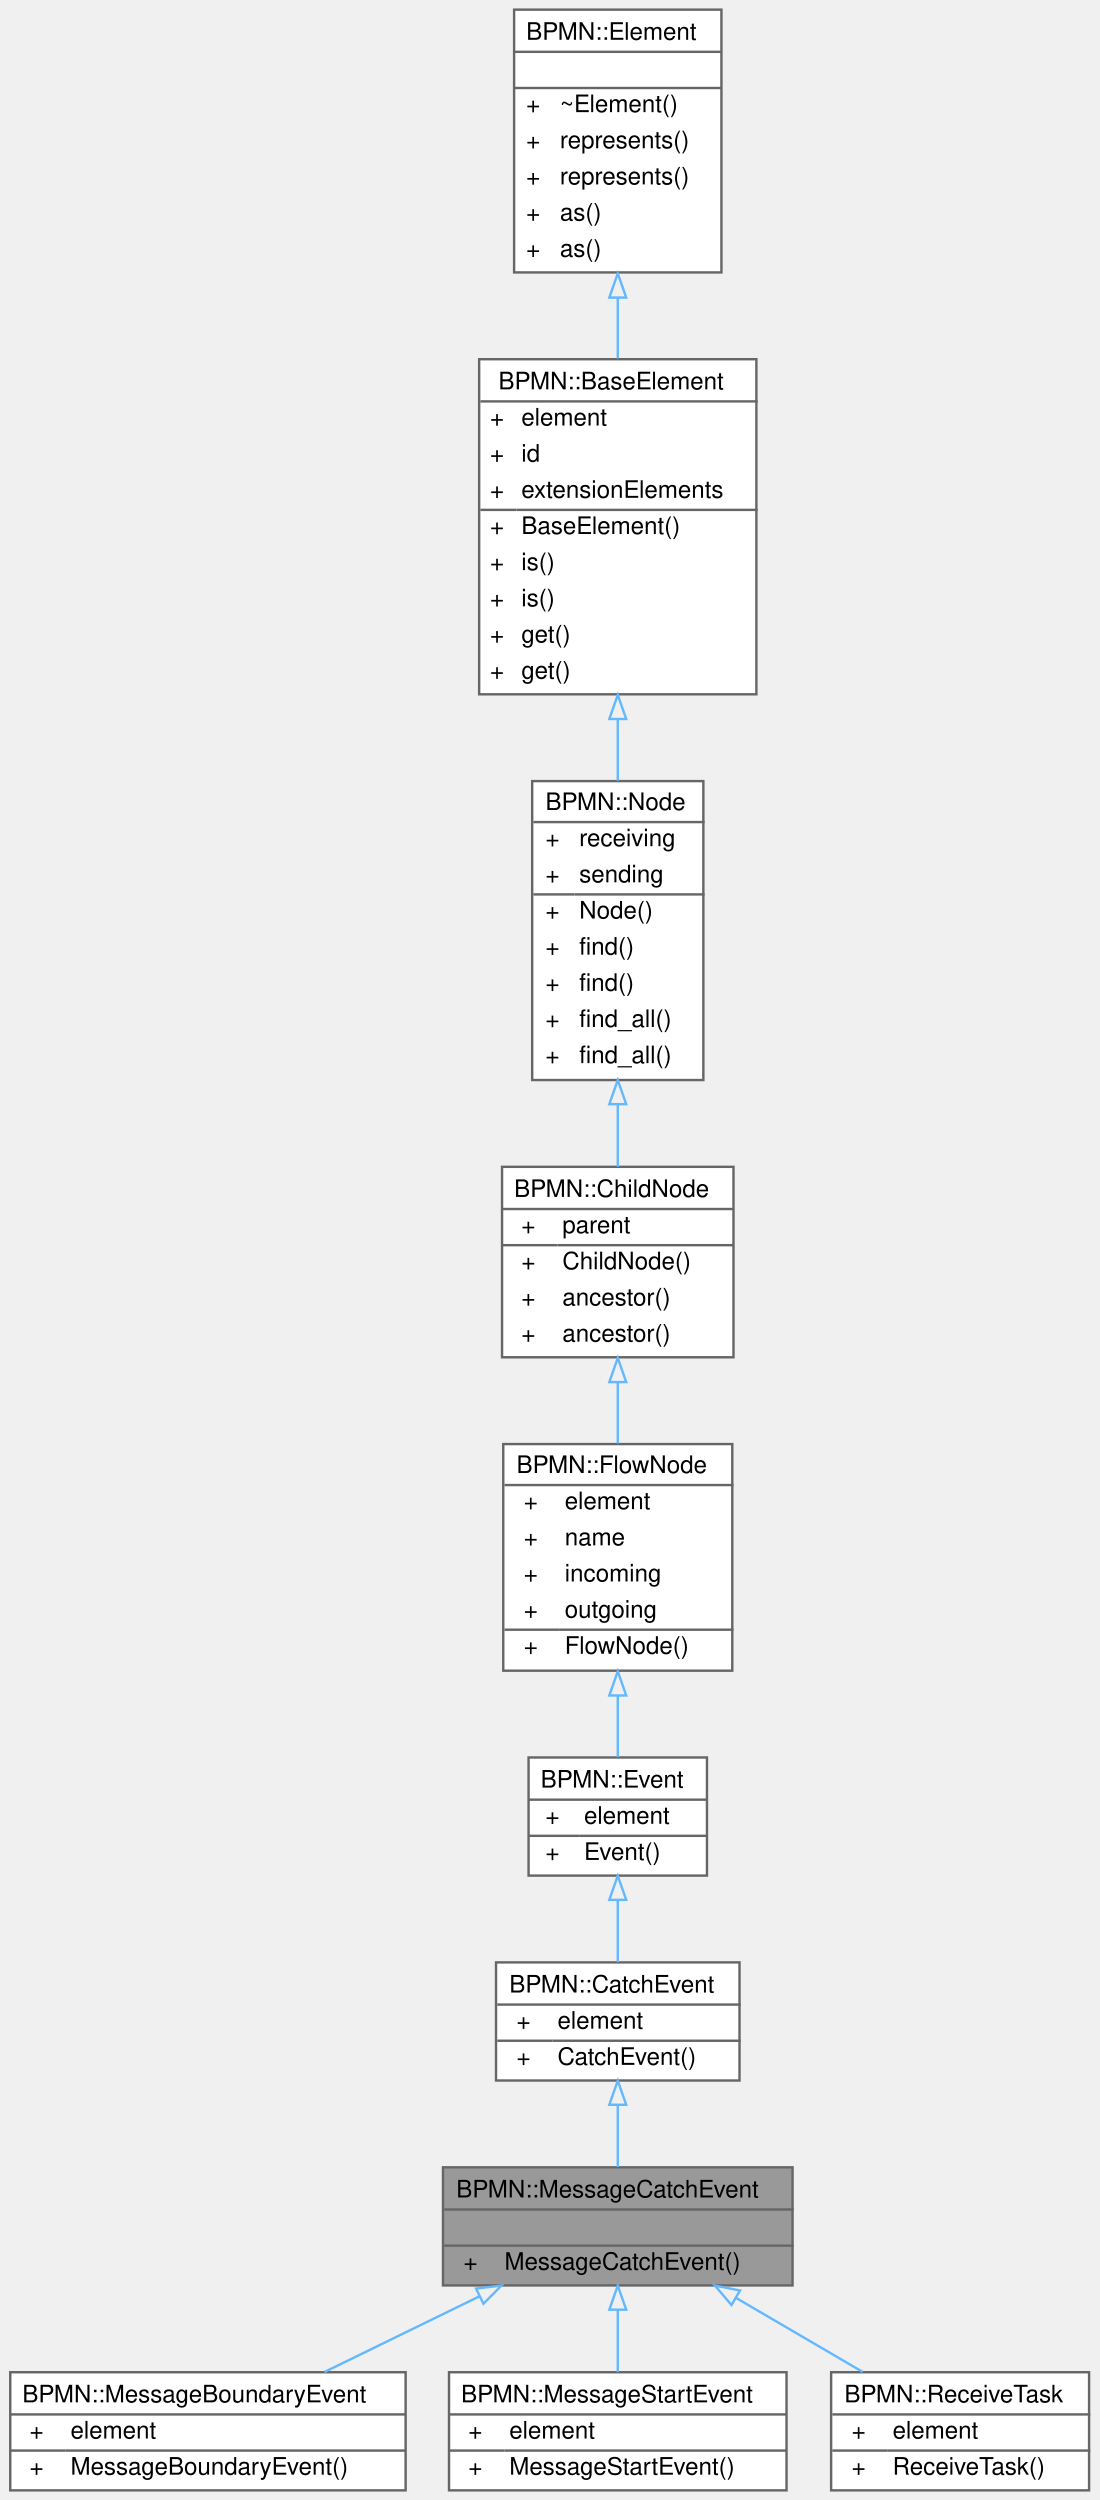
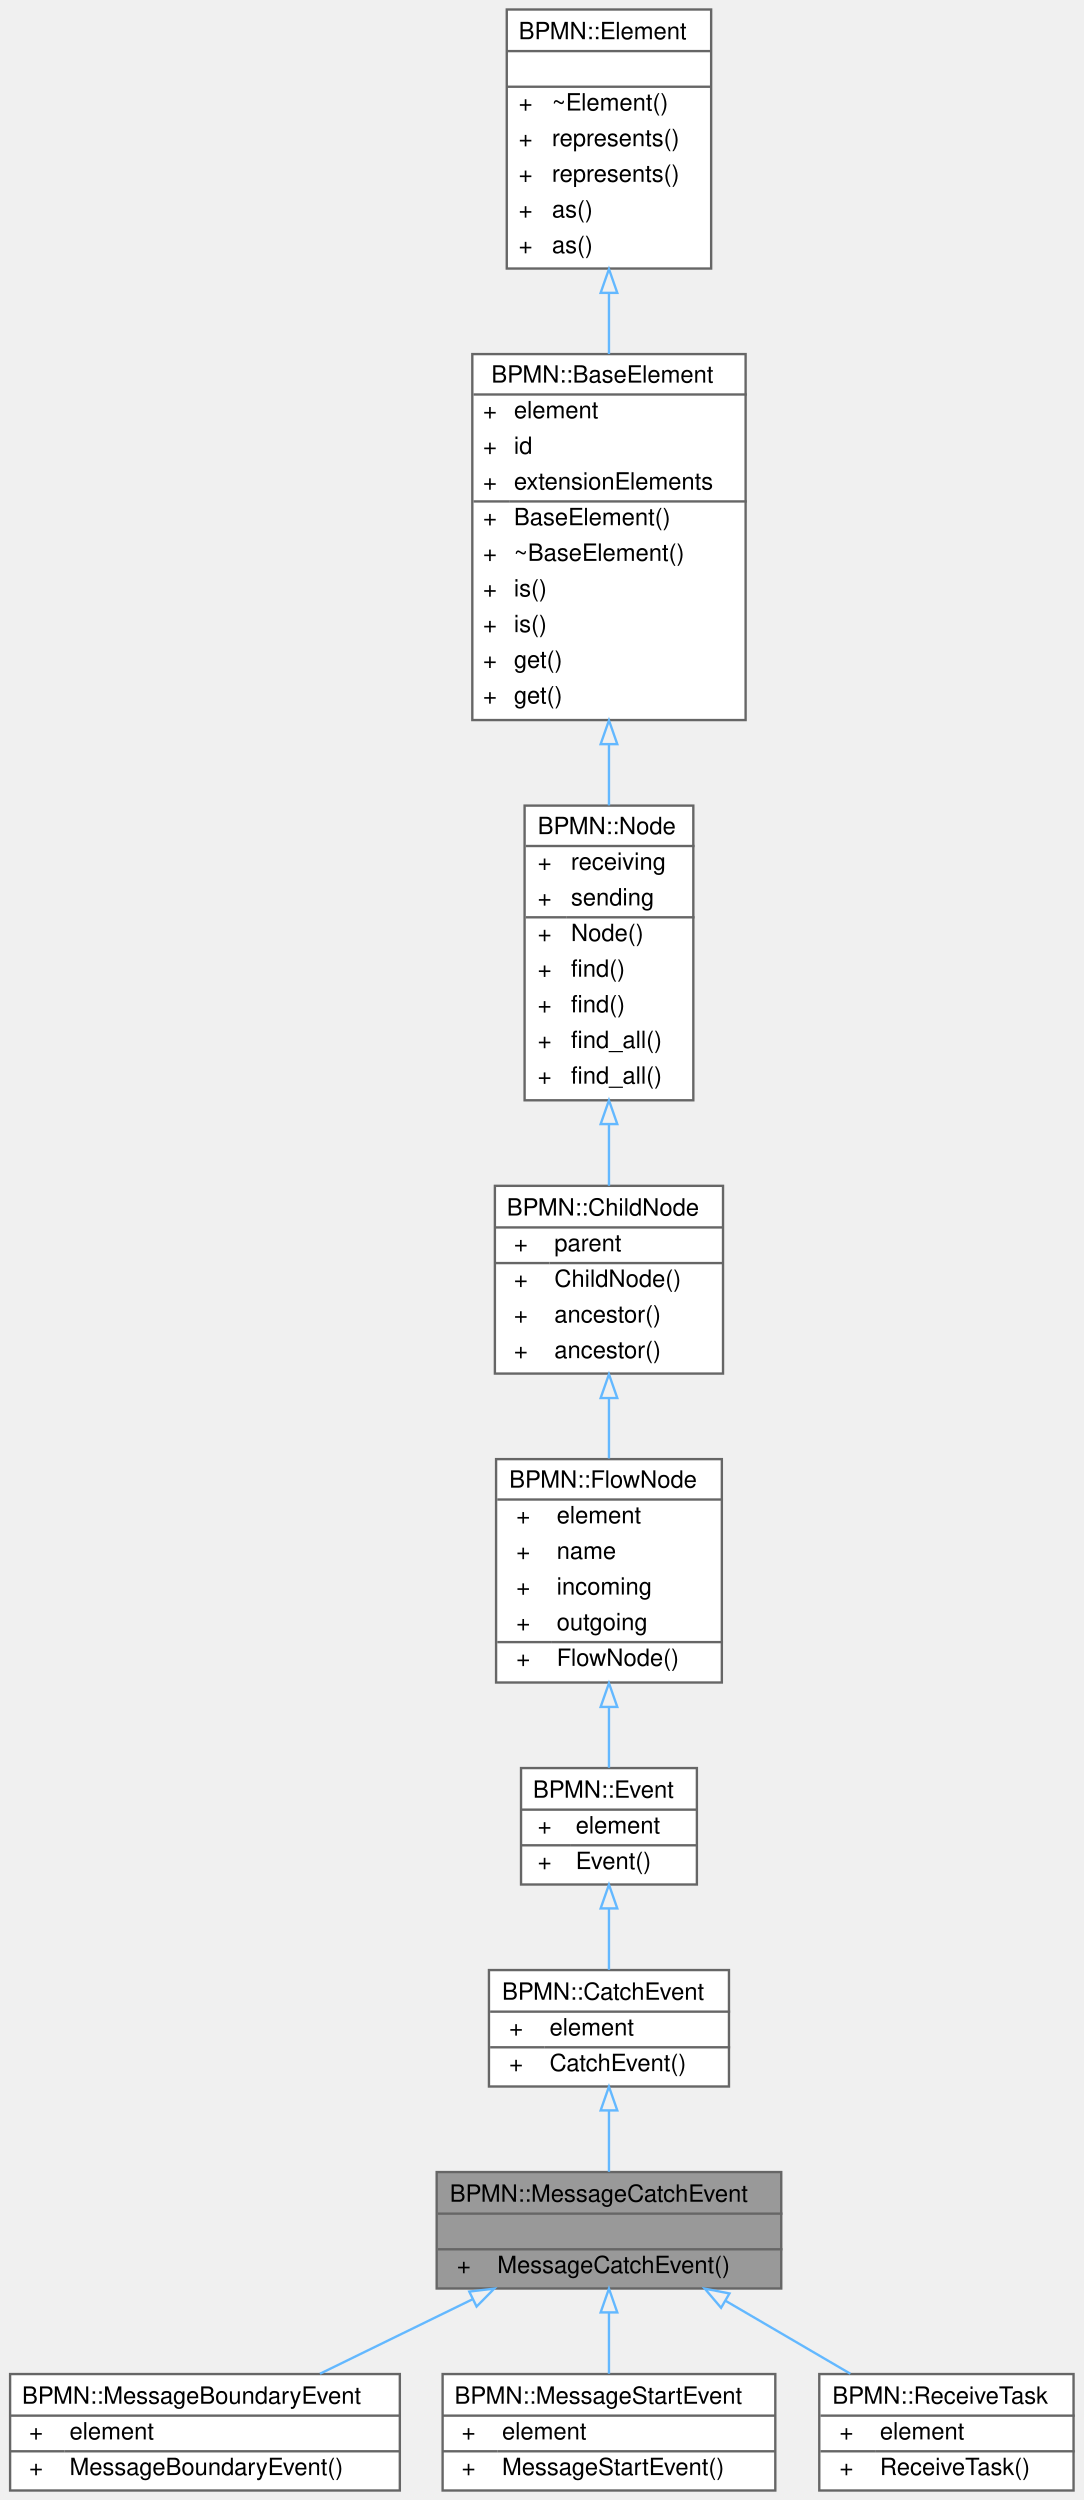
- <svg xmlns="http://www.w3.org/2000/svg" xmlns:xlink="http://www.w3.org/1999/xlink" width="456pt" height="1037pt" viewBox="0.00 0.00 455.50 1037.00">
-   <g id="graph0" class="graph" transform="scale(1 1) rotate(0) translate(4 1033)">
+ <svg xmlns="http://www.w3.org/2000/svg" xmlns:xlink="http://www.w3.org/1999/xlink" width="456pt" height="1052pt" viewBox="0.00 0.00 455.50 1052.00">
+   <g id="graph0" class="graph" transform="scale(1 1) rotate(0) translate(4 1048)">
    <g id="Node000001" class="node">
      <g id="a_Node000001">
        <a xlink:title=" ">
          <polygon fill="#999999" stroke="transparent" points="324.5,-134 179.5,-134 179.5,-85 324.5,-85 324.5,-134" />
          <text text-anchor="start" x="185" y="-121.5" font-family="Helvetica,sans-Serif" font-size="10.00">BPMN::MessageCatchEvent</text>
          <text text-anchor="start" x="250.5" y="-106.5" font-family="Helvetica,sans-Serif" font-size="10.00"> </text>
          <text text-anchor="start" x="188" y="-91.5" font-family="Helvetica,sans-Serif" font-size="10.00">+</text>
          <text text-anchor="start" x="205" y="-91.5" font-family="Helvetica,sans-Serif" font-size="10.00">MessageCatchEvent()</text>
          <polygon fill="#666666" stroke="#666666" points="180,-116.5 180,-116.5 325,-116.5 325,-116.5 180,-116.5" />
          <polygon fill="#666666" stroke="#666666" points="180,-101.5 180,-101.5 325,-101.5 325,-101.5 180,-101.5" />
          <polygon fill="none" stroke="#666666" points="179.5,-85 179.5,-134 324.5,-134 324.5,-85 179.5,-85" />
        </a>
      </g>
    </g>
    <g id="Node000009" class="node">
      <g id="a_Node000009">
        <a xlink:href="classBPMN_1_1MessageBoundaryEvent.html" target="_top" xlink:title=" ">
          <polygon fill="white" stroke="transparent" points="164,-49 0,-49 0,0 164,0 164,-49" />
          <text text-anchor="start" x="5" y="-36.5" font-family="Helvetica,sans-Serif" font-size="10.00">BPMN::MessageBoundaryEvent</text>
          <text text-anchor="start" x="8" y="-21.5" font-family="Helvetica,sans-Serif" font-size="10.00">+</text>
          <text text-anchor="start" x="25" y="-21.5" font-family="Helvetica,sans-Serif" font-size="10.00">element</text>
          <text text-anchor="start" x="8" y="-6.5" font-family="Helvetica,sans-Serif" font-size="10.00">+</text>
          <text text-anchor="start" x="25" y="-6.5" font-family="Helvetica,sans-Serif" font-size="10.00">MessageBoundaryEvent()</text>
          <polygon fill="#666666" stroke="#666666" points="0,-31.5 0,-31.5 164,-31.5 164,-31.5 0,-31.5" />
          <polygon fill="#666666" stroke="#666666" points="0,-16.5 0,-16.5 23,-16.5 23,-16.5 0,-16.5" />
          <polygon fill="#666666" stroke="#666666" points="23,-16.5 23,-16.5 164,-16.5 164,-16.5 23,-16.5" />
          <polygon fill="none" stroke="#666666" points="0,0 0,-49 164,-49 164,0 0,0" />
        </a>
      </g>
    </g>
    <g id="edge8_Node000001_Node000009" class="edge">
      <g id="a_edge8_Node000001_Node000009">
        <a xlink:title=" ">
          <path fill="none" stroke="#63b8ff" d="M194.65,-80.5C173.78,-70.31 150.4,-58.9 130.38,-49.12" />
          <polygon fill="none" stroke="#63b8ff" points="193.22,-83.7 203.74,-84.94 196.29,-77.4 193.22,-83.7" />
        </a>
      </g>
    </g>
    <g id="Node000010" class="node">
      <g id="a_Node000010">
        <a xlink:href="classBPMN_1_1MessageStartEvent.html" target="_top" xlink:title=" ">
          <polygon fill="white" stroke="transparent" points="322,-49 182,-49 182,0 322,0 322,-49" />
          <text text-anchor="start" x="187" y="-36.5" font-family="Helvetica,sans-Serif" font-size="10.00">BPMN::MessageStartEvent</text>
          <text text-anchor="start" x="190" y="-21.5" font-family="Helvetica,sans-Serif" font-size="10.00">+</text>
          <text text-anchor="start" x="207" y="-21.5" font-family="Helvetica,sans-Serif" font-size="10.00">element</text>
          <text text-anchor="start" x="190" y="-6.5" font-family="Helvetica,sans-Serif" font-size="10.00">+</text>
          <text text-anchor="start" x="207" y="-6.5" font-family="Helvetica,sans-Serif" font-size="10.00">MessageStartEvent()</text>
          <polygon fill="#666666" stroke="#666666" points="182,-31.5 182,-31.5 322,-31.5 322,-31.5 182,-31.5" />
          <polygon fill="#666666" stroke="#666666" points="182,-16.5 182,-16.5 205,-16.5 205,-16.5 182,-16.5" />
          <polygon fill="#666666" stroke="#666666" points="205,-16.5 205,-16.5 322,-16.5 322,-16.5 205,-16.5" />
          <polygon fill="none" stroke="#666666" points="182,0 182,-49 322,-49 322,0 182,0" />
        </a>
      </g>
    </g>
    <g id="edge9_Node000001_Node000010" class="edge">
      <g id="a_edge9_Node000001_Node000010">
        <a xlink:title=" ">
          <path fill="none" stroke="#63b8ff" d="M252,-74.77C252,-66.17 252,-57.1 252,-49.12" />
          <polygon fill="none" stroke="#63b8ff" points="248.5,-74.94 252,-84.94 255.5,-74.94 248.5,-74.94" />
        </a>
      </g>
    </g>
    <g id="Node000011" class="node">
      <g id="a_Node000011">
        <a xlink:href="classBPMN_1_1ReceiveTask.html" target="_top" xlink:title=" ">
          <polygon fill="white" stroke="transparent" points="447.5,-49 340.5,-49 340.5,0 447.5,0 447.5,-49" />
          <text text-anchor="start" x="346" y="-36.5" font-family="Helvetica,sans-Serif" font-size="10.00">BPMN::ReceiveTask</text>
          <text text-anchor="start" x="349" y="-21.5" font-family="Helvetica,sans-Serif" font-size="10.00">+</text>
          <text text-anchor="start" x="366" y="-21.5" font-family="Helvetica,sans-Serif" font-size="10.00">element</text>
          <text text-anchor="start" x="349" y="-6.5" font-family="Helvetica,sans-Serif" font-size="10.00">+</text>
          <text text-anchor="start" x="366" y="-6.5" font-family="Helvetica,sans-Serif" font-size="10.00">ReceiveTask()</text>
          <polygon fill="#666666" stroke="#666666" points="341,-31.5 341,-31.5 448,-31.5 448,-31.5 341,-31.5" />
          <polygon fill="#666666" stroke="#666666" points="341,-16.5 341,-16.5 364,-16.5 364,-16.5 341,-16.5" />
          <polygon fill="#666666" stroke="#666666" points="364,-16.5 364,-16.5 448,-16.5 448,-16.5 364,-16.5" />
          <polygon fill="none" stroke="#666666" points="340.5,0 340.5,-49 447.5,-49 447.5,0 340.5,0" />
        </a>
      </g>
    </g>
    <g id="edge10_Node000001_Node000011" class="edge">
      <g id="a_edge10_Node000001_Node000011">
        <a xlink:title=" ">
          <path fill="none" stroke="#63b8ff" d="M301.08,-79.81C318.21,-69.8 337.24,-58.68 353.59,-49.12" />
          <polygon fill="none" stroke="#63b8ff" points="299.18,-76.87 292.31,-84.94 302.71,-82.91 299.18,-76.87" />
        </a>
      </g>
    </g>
    <g id="Node000002" class="node">
      <g id="a_Node000002">
        <a xlink:href="classBPMN_1_1CatchEvent.html" target="_top" xlink:title=" ">
          <polygon fill="white" stroke="transparent" points="302.5,-219 201.5,-219 201.5,-170 302.5,-170 302.5,-219" />
          <text text-anchor="start" x="207" y="-206.5" font-family="Helvetica,sans-Serif" font-size="10.00">BPMN::CatchEvent</text>
          <text text-anchor="start" x="210" y="-191.5" font-family="Helvetica,sans-Serif" font-size="10.00">+</text>
          <text text-anchor="start" x="227" y="-191.5" font-family="Helvetica,sans-Serif" font-size="10.00">element</text>
          <text text-anchor="start" x="210" y="-176.5" font-family="Helvetica,sans-Serif" font-size="10.00">+</text>
          <text text-anchor="start" x="227" y="-176.5" font-family="Helvetica,sans-Serif" font-size="10.00">CatchEvent()</text>
          <polygon fill="#666666" stroke="#666666" points="202,-201.5 202,-201.5 303,-201.5 303,-201.5 202,-201.5" />
          <polygon fill="#666666" stroke="#666666" points="202,-186.5 202,-186.5 225,-186.5 225,-186.5 202,-186.5" />
          <polygon fill="#666666" stroke="#666666" points="225,-186.5 225,-186.5 303,-186.5 303,-186.5 225,-186.5" />
          <polygon fill="none" stroke="#666666" points="201.5,-170 201.5,-219 302.5,-219 302.5,-170 201.5,-170" />
        </a>
      </g>
    </g>
    <g id="edge1_Node000001_Node000002" class="edge">
      <g id="a_edge1_Node000001_Node000002">
        <a xlink:title=" ">
          <path fill="none" stroke="#63b8ff" d="M252,-159.77C252,-151.17 252,-142.1 252,-134.12" />
          <polygon fill="none" stroke="#63b8ff" points="248.5,-159.94 252,-169.94 255.5,-159.94 248.5,-159.94" />
        </a>
      </g>
    </g>
    <g id="Node000003" class="node">
      <g id="a_Node000003">
        <a xlink:href="classBPMN_1_1Event.html" target="_top" xlink:title=" ">
          <polygon fill="white" stroke="transparent" points="289,-304 215,-304 215,-255 289,-255 289,-304" />
          <text text-anchor="start" x="220" y="-291.5" font-family="Helvetica,sans-Serif" font-size="10.00">BPMN::Event</text>
          <text text-anchor="start" x="222" y="-276.5" font-family="Helvetica,sans-Serif" font-size="10.00">+</text>
          <text text-anchor="start" x="238" y="-276.5" font-family="Helvetica,sans-Serif" font-size="10.00">element</text>
          <text text-anchor="start" x="222" y="-261.5" font-family="Helvetica,sans-Serif" font-size="10.00">+</text>
          <text text-anchor="start" x="238" y="-261.5" font-family="Helvetica,sans-Serif" font-size="10.00">Event()</text>
          <polygon fill="#666666" stroke="#666666" points="215,-286.5 215,-286.5 289,-286.5 289,-286.5 215,-286.5" />
          <polygon fill="#666666" stroke="#666666" points="215,-271.5 215,-271.5 236,-271.5 236,-271.5 215,-271.5" />
          <polygon fill="#666666" stroke="#666666" points="236,-271.5 236,-271.5 289,-271.5 289,-271.5 236,-271.5" />
          <polygon fill="none" stroke="#666666" points="215,-255 215,-304 289,-304 289,-255 215,-255" />
        </a>
      </g>
    </g>
    <g id="edge2_Node000002_Node000003" class="edge">
      <g id="a_edge2_Node000002_Node000003">
        <a xlink:title=" ">
          <path fill="none" stroke="#63b8ff" d="M252,-244.77C252,-236.17 252,-227.1 252,-219.12" />
          <polygon fill="none" stroke="#63b8ff" points="248.5,-244.94 252,-254.94 255.5,-244.94 248.5,-244.94" />
        </a>
      </g>
    </g>
    <g id="Node000004" class="node">
      <g id="a_Node000004">
        <a xlink:href="classBPMN_1_1FlowNode.html" target="_top" xlink:title="Base class for BPMN elements that may contain incoming and outgoing sequence flows.">
          <polygon fill="white" stroke="transparent" points="299.5,-434 204.5,-434 204.5,-340 299.5,-340 299.5,-434" />
          <text text-anchor="start" x="210" y="-422" font-family="Helvetica,sans-Serif" font-size="10.00">BPMN::FlowNode</text>
          <text text-anchor="start" x="213" y="-407" font-family="Helvetica,sans-Serif" font-size="10.00">+</text>
          <text text-anchor="start" x="230" y="-407" font-family="Helvetica,sans-Serif" font-size="10.00">element</text>
          <text text-anchor="start" x="213" y="-392" font-family="Helvetica,sans-Serif" font-size="10.00">+</text>
          <text text-anchor="start" x="230" y="-392" font-family="Helvetica,sans-Serif" font-size="10.00">name</text>
          <text text-anchor="start" x="213" y="-377" font-family="Helvetica,sans-Serif" font-size="10.00">+</text>
          <text text-anchor="start" x="230" y="-377" font-family="Helvetica,sans-Serif" font-size="10.00">incoming</text>
          <text text-anchor="start" x="213" y="-362" font-family="Helvetica,sans-Serif" font-size="10.00">+</text>
          <text text-anchor="start" x="230" y="-362" font-family="Helvetica,sans-Serif" font-size="10.00">outgoing</text>
          <text text-anchor="start" x="213" y="-347" font-family="Helvetica,sans-Serif" font-size="10.00">+</text>
          <text text-anchor="start" x="230" y="-347" font-family="Helvetica,sans-Serif" font-size="10.00">FlowNode()</text>
          <polygon fill="#666666" stroke="#666666" points="205,-417 205,-417 300,-417 300,-417 205,-417" />
          <polygon fill="#666666" stroke="#666666" points="205,-357 205,-357 228,-357 228,-357 205,-357" />
          <polygon fill="#666666" stroke="#666666" points="228,-357 228,-357 300,-357 300,-357 228,-357" />
          <polygon fill="none" stroke="#666666" points="204.5,-340 204.5,-434 299.5,-434 299.5,-340 204.5,-340" />
        </a>
      </g>
    </g>
    <g id="edge3_Node000003_Node000004" class="edge">
      <g id="a_edge3_Node000003_Node000004">
        <a xlink:title=" ">
          <path fill="none" stroke="#63b8ff" d="M252,-329.59C252,-320.62 252,-311.79 252,-304.15" />
          <polygon fill="none" stroke="#63b8ff" points="248.5,-329.73 252,-339.73 255.5,-329.73 248.5,-329.73" />
        </a>
      </g>
    </g>
    <g id="Node000005" class="node">
      <g id="a_Node000005">
        <a xlink:href="classBPMN_1_1ChildNode.html" target="_top" xlink:title="Base class for BPMN elements within a Scope.">
          <polygon fill="white" stroke="transparent" points="300,-549 204,-549 204,-470 300,-470 300,-549" />
          <text text-anchor="start" x="209" y="-536.5" font-family="Helvetica,sans-Serif" font-size="10.00">BPMN::ChildNode</text>
          <text text-anchor="start" x="212" y="-521.5" font-family="Helvetica,sans-Serif" font-size="10.00">+</text>
          <text text-anchor="start" x="229" y="-521.5" font-family="Helvetica,sans-Serif" font-size="10.00">parent</text>
          <text text-anchor="start" x="212" y="-506.5" font-family="Helvetica,sans-Serif" font-size="10.00">+</text>
          <text text-anchor="start" x="229" y="-506.5" font-family="Helvetica,sans-Serif" font-size="10.00">ChildNode()</text>
          <text text-anchor="start" x="212" y="-491.5" font-family="Helvetica,sans-Serif" font-size="10.00">+</text>
          <text text-anchor="start" x="229" y="-491.5" font-family="Helvetica,sans-Serif" font-size="10.00">ancestor()</text>
          <text text-anchor="start" x="212" y="-476.5" font-family="Helvetica,sans-Serif" font-size="10.00">+</text>
          <text text-anchor="start" x="229" y="-476.5" font-family="Helvetica,sans-Serif" font-size="10.00">ancestor()</text>
          <polygon fill="#666666" stroke="#666666" points="204,-531.5 204,-531.5 300,-531.5 300,-531.5 204,-531.5" />
          <polygon fill="#666666" stroke="#666666" points="204,-516.5 204,-516.5 227,-516.5 227,-516.5 204,-516.5" />
          <polygon fill="#666666" stroke="#666666" points="227,-516.5 227,-516.5 300,-516.5 300,-516.5 227,-516.5" />
          <polygon fill="none" stroke="#666666" points="204,-470 204,-549 300,-549 300,-470 204,-470" />
        </a>
      </g>
    </g>
    <g id="edge4_Node000004_Node000005" class="edge">
      <g id="a_edge4_Node000004_Node000005">
        <a xlink:title=" ">
          <path fill="none" stroke="#63b8ff" d="M252,-459.68C252,-451.3 252,-442.61 252,-434.29" />
          <polygon fill="none" stroke="#63b8ff" points="248.5,-459.71 252,-469.71 255.5,-459.71 248.5,-459.71" />
        </a>
      </g>
    </g>
    <g id="Node000006" class="node">
      <g id="a_Node000006">
        <a xlink:href="classBPMN_1_1Node.html" target="_top" xlink:title="Base class for all nodes in a BPMN model.">
          <polygon fill="white" stroke="transparent" points="287.5,-709 216.5,-709 216.5,-585 287.5,-585 287.5,-709" />
          <text text-anchor="start" x="222" y="-697" font-family="Helvetica,sans-Serif" font-size="10.00">BPMN::Node</text>
          <text text-anchor="start" x="222" y="-682" font-family="Helvetica,sans-Serif" font-size="10.00">+</text>
          <text text-anchor="start" x="236" y="-682" font-family="Helvetica,sans-Serif" font-size="10.00">receiving</text>
          <text text-anchor="start" x="222" y="-667" font-family="Helvetica,sans-Serif" font-size="10.00">+</text>
          <text text-anchor="start" x="236" y="-667" font-family="Helvetica,sans-Serif" font-size="10.00">sending</text>
          <text text-anchor="start" x="222" y="-652" font-family="Helvetica,sans-Serif" font-size="10.00">+</text>
          <text text-anchor="start" x="236" y="-652" font-family="Helvetica,sans-Serif" font-size="10.00">Node()</text>
          <text text-anchor="start" x="222" y="-637" font-family="Helvetica,sans-Serif" font-size="10.00">+</text>
          <text text-anchor="start" x="236" y="-637" font-family="Helvetica,sans-Serif" font-size="10.00">find()</text>
          <text text-anchor="start" x="222" y="-622" font-family="Helvetica,sans-Serif" font-size="10.00">+</text>
          <text text-anchor="start" x="236" y="-622" font-family="Helvetica,sans-Serif" font-size="10.00">find()</text>
          <text text-anchor="start" x="222" y="-607" font-family="Helvetica,sans-Serif" font-size="10.00">+</text>
          <text text-anchor="start" x="236" y="-607" font-family="Helvetica,sans-Serif" font-size="10.00">find_all()</text>
          <text text-anchor="start" x="222" y="-592" font-family="Helvetica,sans-Serif" font-size="10.00">+</text>
          <text text-anchor="start" x="236" y="-592" font-family="Helvetica,sans-Serif" font-size="10.00">find_all()</text>
          <polygon fill="#666666" stroke="#666666" points="217,-692 217,-692 288,-692 288,-692 217,-692" />
          <polygon fill="#666666" stroke="#666666" points="217,-662 217,-662 234,-662 234,-662 217,-662" />
          <polygon fill="#666666" stroke="#666666" points="234,-662 234,-662 288,-662 288,-662 234,-662" />
          <polygon fill="none" stroke="#666666" points="216.5,-585 216.5,-709 287.5,-709 287.5,-585 216.5,-585" />
        </a>
      </g>
    </g>
    <g id="edge5_Node000005_Node000006" class="edge">
      <g id="a_edge5_Node000005_Node000006">
        <a xlink:title=" ">
          <path fill="none" stroke="#63b8ff" d="M252,-574.93C252,-566.02 252,-557.19 252,-549.05" />
          <polygon fill="none" stroke="#63b8ff" points="248.5,-574.99 252,-584.99 255.5,-574.99 248.5,-574.99" />
        </a>
      </g>
    </g>
    <g id="Node000007" class="node">
      <g id="a_Node000007">
        <a xlink:href="classBPMN_1_1BaseElement.html" target="_top" xlink:title="Base class for all core BPMN elements.">
-           <polygon fill="white" stroke="transparent" points="309.5,-884 194.5,-884 194.5,-745 309.5,-745 309.5,-884" />
-           <text text-anchor="start" x="202.5" y="-871.5" font-family="Helvetica,sans-Serif" font-size="10.00">BPMN::BaseElement</text>
-           <text text-anchor="start" x="199" y="-856.5" font-family="Helvetica,sans-Serif" font-size="10.00">+</text>
-           <text text-anchor="start" x="212" y="-856.5" font-family="Helvetica,sans-Serif" font-size="10.00">element</text>
-           <text text-anchor="start" x="199" y="-841.5" font-family="Helvetica,sans-Serif" font-size="10.00">+</text>
-           <text text-anchor="start" x="212" y="-841.5" font-family="Helvetica,sans-Serif" font-size="10.00">id</text>
-           <text text-anchor="start" x="199" y="-826.5" font-family="Helvetica,sans-Serif" font-size="10.00">+</text>
-           <text text-anchor="start" x="212" y="-826.5" font-family="Helvetica,sans-Serif" font-size="10.00">extensionElements</text>
-           <text text-anchor="start" x="199" y="-811.5" font-family="Helvetica,sans-Serif" font-size="10.00">+</text>
-           <text text-anchor="start" x="212" y="-811.5" font-family="Helvetica,sans-Serif" font-size="10.00">BaseElement()</text>
-           <text text-anchor="start" x="199" y="-796.5" font-family="Helvetica,sans-Serif" font-size="10.00">+</text>
-           <text text-anchor="start" x="212" y="-796.5" font-family="Helvetica,sans-Serif" font-size="10.00">is()</text>
-           <text text-anchor="start" x="199" y="-781.5" font-family="Helvetica,sans-Serif" font-size="10.00">+</text>
-           <text text-anchor="start" x="212" y="-781.5" font-family="Helvetica,sans-Serif" font-size="10.00">is()</text>
-           <text text-anchor="start" x="199" y="-766.5" font-family="Helvetica,sans-Serif" font-size="10.00">+</text>
-           <text text-anchor="start" x="212" y="-766.5" font-family="Helvetica,sans-Serif" font-size="10.00">get()</text>
-           <text text-anchor="start" x="199" y="-751.5" font-family="Helvetica,sans-Serif" font-size="10.00">+</text>
-           <text text-anchor="start" x="212" y="-751.5" font-family="Helvetica,sans-Serif" font-size="10.00">get()</text>
-           <polygon fill="#666666" stroke="#666666" points="195,-866.5 195,-866.5 310,-866.5 310,-866.5 195,-866.5" />
-           <polygon fill="#666666" stroke="#666666" points="195,-821.5 195,-821.5 210,-821.5 210,-821.5 195,-821.5" />
-           <polygon fill="#666666" stroke="#666666" points="210,-821.5 210,-821.5 310,-821.5 310,-821.5 210,-821.5" />
-           <polygon fill="none" stroke="#666666" points="194.5,-745 194.5,-884 309.5,-884 309.5,-745 194.5,-745" />
+           <polygon fill="white" stroke="transparent" points="309.5,-899 194.5,-899 194.5,-745 309.5,-745 309.5,-899" />
+           <text text-anchor="start" x="202.5" y="-887" font-family="Helvetica,sans-Serif" font-size="10.00">BPMN::BaseElement</text>
+           <text text-anchor="start" x="199" y="-872" font-family="Helvetica,sans-Serif" font-size="10.00">+</text>
+           <text text-anchor="start" x="212" y="-872" font-family="Helvetica,sans-Serif" font-size="10.00">element</text>
+           <text text-anchor="start" x="199" y="-857" font-family="Helvetica,sans-Serif" font-size="10.00">+</text>
+           <text text-anchor="start" x="212" y="-857" font-family="Helvetica,sans-Serif" font-size="10.00">id</text>
+           <text text-anchor="start" x="199" y="-842" font-family="Helvetica,sans-Serif" font-size="10.00">+</text>
+           <text text-anchor="start" x="212" y="-842" font-family="Helvetica,sans-Serif" font-size="10.00">extensionElements</text>
+           <text text-anchor="start" x="199" y="-827" font-family="Helvetica,sans-Serif" font-size="10.00">+</text>
+           <text text-anchor="start" x="212" y="-827" font-family="Helvetica,sans-Serif" font-size="10.00">BaseElement()</text>
+           <text text-anchor="start" x="199" y="-812" font-family="Helvetica,sans-Serif" font-size="10.00">+</text>
+           <text text-anchor="start" x="212" y="-812" font-family="Helvetica,sans-Serif" font-size="10.00">~BaseElement()</text>
+           <text text-anchor="start" x="199" y="-797" font-family="Helvetica,sans-Serif" font-size="10.00">+</text>
+           <text text-anchor="start" x="212" y="-797" font-family="Helvetica,sans-Serif" font-size="10.00">is()</text>
+           <text text-anchor="start" x="199" y="-782" font-family="Helvetica,sans-Serif" font-size="10.00">+</text>
+           <text text-anchor="start" x="212" y="-782" font-family="Helvetica,sans-Serif" font-size="10.00">is()</text>
+           <text text-anchor="start" x="199" y="-767" font-family="Helvetica,sans-Serif" font-size="10.00">+</text>
+           <text text-anchor="start" x="212" y="-767" font-family="Helvetica,sans-Serif" font-size="10.00">get()</text>
+           <text text-anchor="start" x="199" y="-752" font-family="Helvetica,sans-Serif" font-size="10.00">+</text>
+           <text text-anchor="start" x="212" y="-752" font-family="Helvetica,sans-Serif" font-size="10.00">get()</text>
+           <polygon fill="#666666" stroke="#666666" points="195,-882 195,-882 310,-882 310,-882 195,-882" />
+           <polygon fill="#666666" stroke="#666666" points="195,-837 195,-837 210,-837 210,-837 195,-837" />
+           <polygon fill="#666666" stroke="#666666" points="210,-837 210,-837 310,-837 310,-837 210,-837" />
+           <polygon fill="none" stroke="#666666" points="194.5,-745 194.5,-899 309.5,-899 309.5,-745 194.5,-745" />
        </a>
      </g>
    </g>
    <g id="edge6_Node000006_Node000007" class="edge">
      <g id="a_edge6_Node000006_Node000007">
        <a xlink:title=" ">
-           <path fill="none" stroke="#63b8ff" d="M252,-734.71C252,-726.12 252,-717.47 252,-709.14" />
-           <polygon fill="none" stroke="#63b8ff" points="248.5,-734.75 252,-744.75 255.5,-734.75 248.5,-734.75" />
+           <path fill="none" stroke="#63b8ff" d="M252,-734.73C252,-726.07 252,-717.41 252,-709.1" />
+           <polygon fill="none" stroke="#63b8ff" points="248.5,-734.87 252,-744.87 255.5,-734.87 248.5,-734.87" />
        </a>
      </g>
    </g>
    <g id="Node000008" class="node">
      <g id="a_Node000008">
        <a xlink:href="classBPMN_1_1Element.html" target="_top" xlink:title="Abstract base class for all elements in a BPMN model.">
-           <polygon fill="white" stroke="transparent" points="295,-1029 209,-1029 209,-920 295,-920 295,-1029" />
-           <text text-anchor="start" x="214" y="-1016.5" font-family="Helvetica,sans-Serif" font-size="10.00">BPMN::Element</text>
-           <text text-anchor="start" x="250" y="-1001.5" font-family="Helvetica,sans-Serif" font-size="10.00"> </text>
+           <polygon fill="white" stroke="transparent" points="295,-1044 209,-1044 209,-935 295,-935 295,-1044" />
+           <text text-anchor="start" x="214" y="-1031.5" font-family="Helvetica,sans-Serif" font-size="10.00">BPMN::Element</text>
+           <text text-anchor="start" x="250" y="-1016.5" font-family="Helvetica,sans-Serif" font-size="10.00"> </text>
+           <text text-anchor="start" x="214" y="-1001.5" font-family="Helvetica,sans-Serif" font-size="10.00">+</text>
+           <text text-anchor="start" x="228" y="-1001.5" font-family="Helvetica,sans-Serif" font-size="10.00">~Element()</text>
          <text text-anchor="start" x="214" y="-986.5" font-family="Helvetica,sans-Serif" font-size="10.00">+</text>
-           <text text-anchor="start" x="228" y="-986.5" font-family="Helvetica,sans-Serif" font-size="10.00">~Element()</text>
+           <text text-anchor="start" x="228" y="-986.5" font-family="Helvetica,sans-Serif" font-size="10.00">represents()</text>
          <text text-anchor="start" x="214" y="-971.5" font-family="Helvetica,sans-Serif" font-size="10.00">+</text>
          <text text-anchor="start" x="228" y="-971.5" font-family="Helvetica,sans-Serif" font-size="10.00">represents()</text>
          <text text-anchor="start" x="214" y="-956.5" font-family="Helvetica,sans-Serif" font-size="10.00">+</text>
-           <text text-anchor="start" x="228" y="-956.5" font-family="Helvetica,sans-Serif" font-size="10.00">represents()</text>
+           <text text-anchor="start" x="228" y="-956.5" font-family="Helvetica,sans-Serif" font-size="10.00">as()</text>
          <text text-anchor="start" x="214" y="-941.5" font-family="Helvetica,sans-Serif" font-size="10.00">+</text>
          <text text-anchor="start" x="228" y="-941.5" font-family="Helvetica,sans-Serif" font-size="10.00">as()</text>
-           <text text-anchor="start" x="214" y="-926.5" font-family="Helvetica,sans-Serif" font-size="10.00">+</text>
-           <text text-anchor="start" x="228" y="-926.5" font-family="Helvetica,sans-Serif" font-size="10.00">as()</text>
+           <polygon fill="#666666" stroke="#666666" points="209,-1026.5 209,-1026.5 295,-1026.5 295,-1026.5 209,-1026.5" />
          <polygon fill="#666666" stroke="#666666" points="209,-1011.5 209,-1011.5 295,-1011.5 295,-1011.5 209,-1011.5" />
-           <polygon fill="#666666" stroke="#666666" points="209,-996.5 209,-996.5 295,-996.5 295,-996.5 209,-996.5" />
-           <polygon fill="none" stroke="#666666" points="209,-920 209,-1029 295,-1029 295,-920 209,-920" />
+           <polygon fill="none" stroke="#666666" points="209,-935 209,-1044 295,-1044 295,-935 209,-935" />
        </a>
      </g>
    </g>
    <g id="edge7_Node000007_Node000008" class="edge">
      <g id="a_edge7_Node000007_Node000008">
        <a xlink:title=" ">
-           <path fill="none" stroke="#63b8ff" d="M252,-909.55C252,-901.23 252,-892.67 252,-884.28" />
-           <polygon fill="none" stroke="#63b8ff" points="248.5,-909.57 252,-919.57 255.5,-909.57 248.5,-909.57" />
+           <path fill="none" stroke="#63b8ff" d="M252,-924.68C252,-916.27 252,-907.59 252,-899.01" />
+           <polygon fill="none" stroke="#63b8ff" points="248.5,-924.77 252,-934.77 255.5,-924.77 248.5,-924.77" />
        </a>
      </g>
    </g>
  </g>
</svg>
